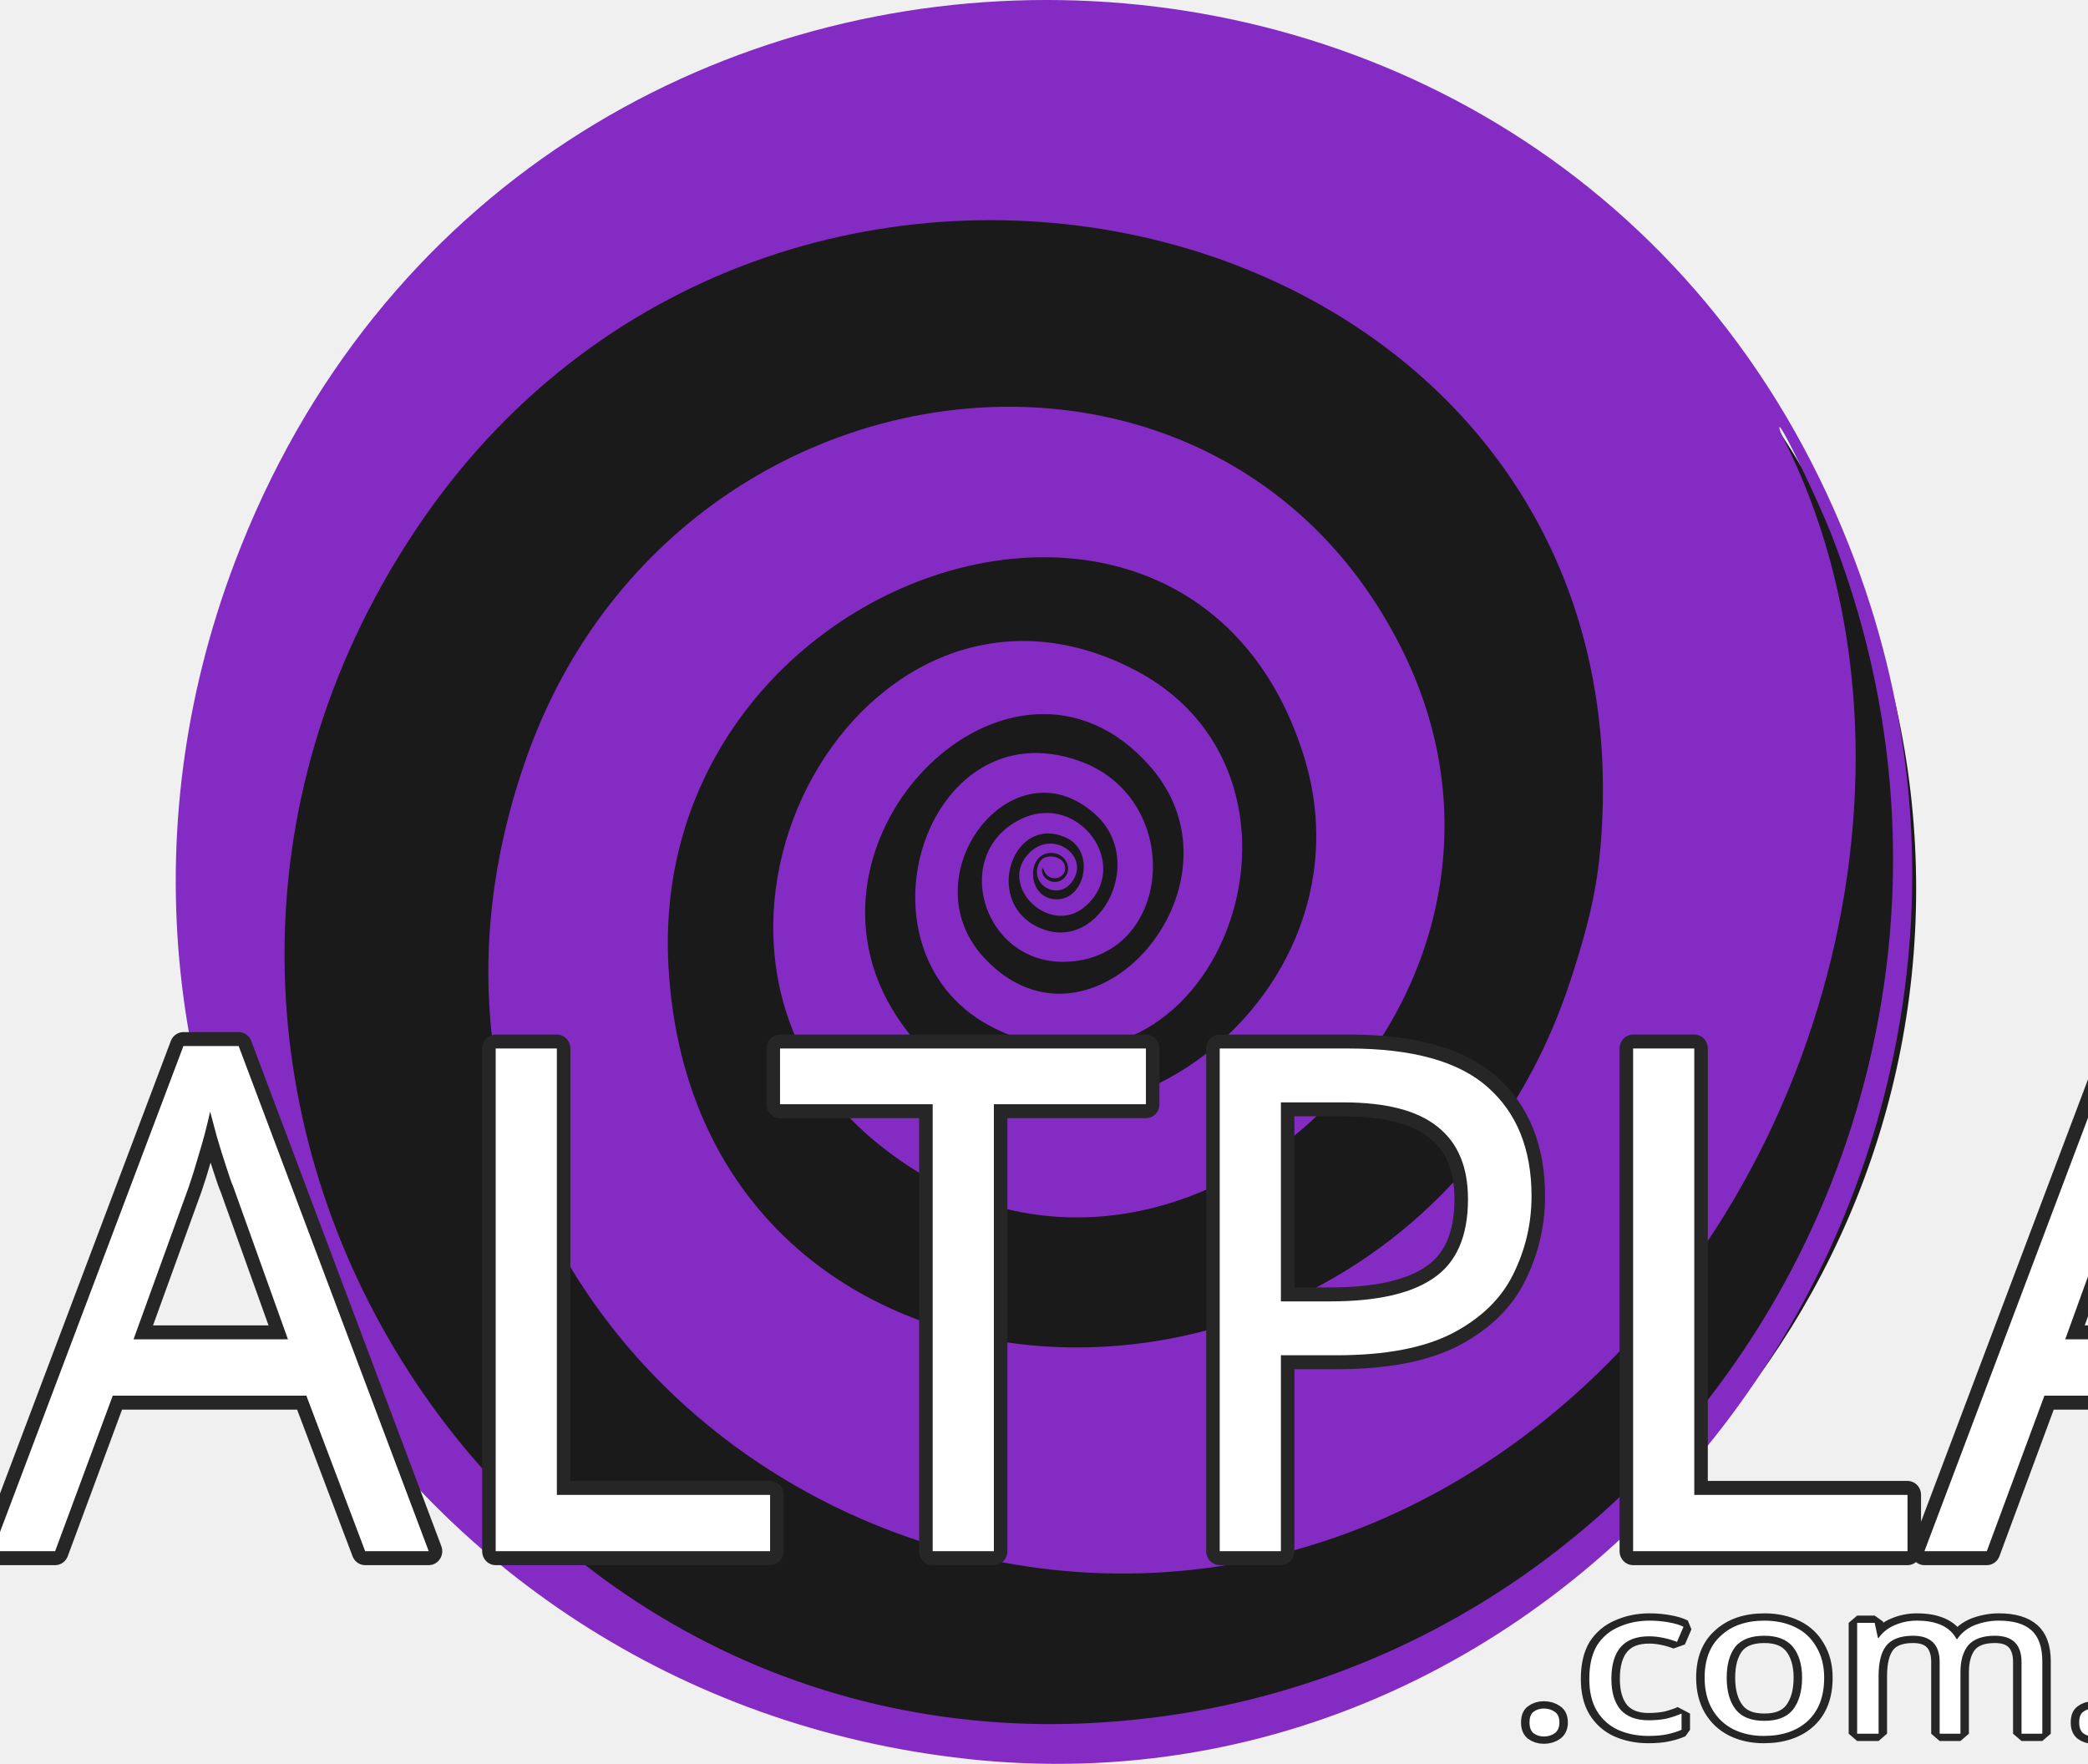
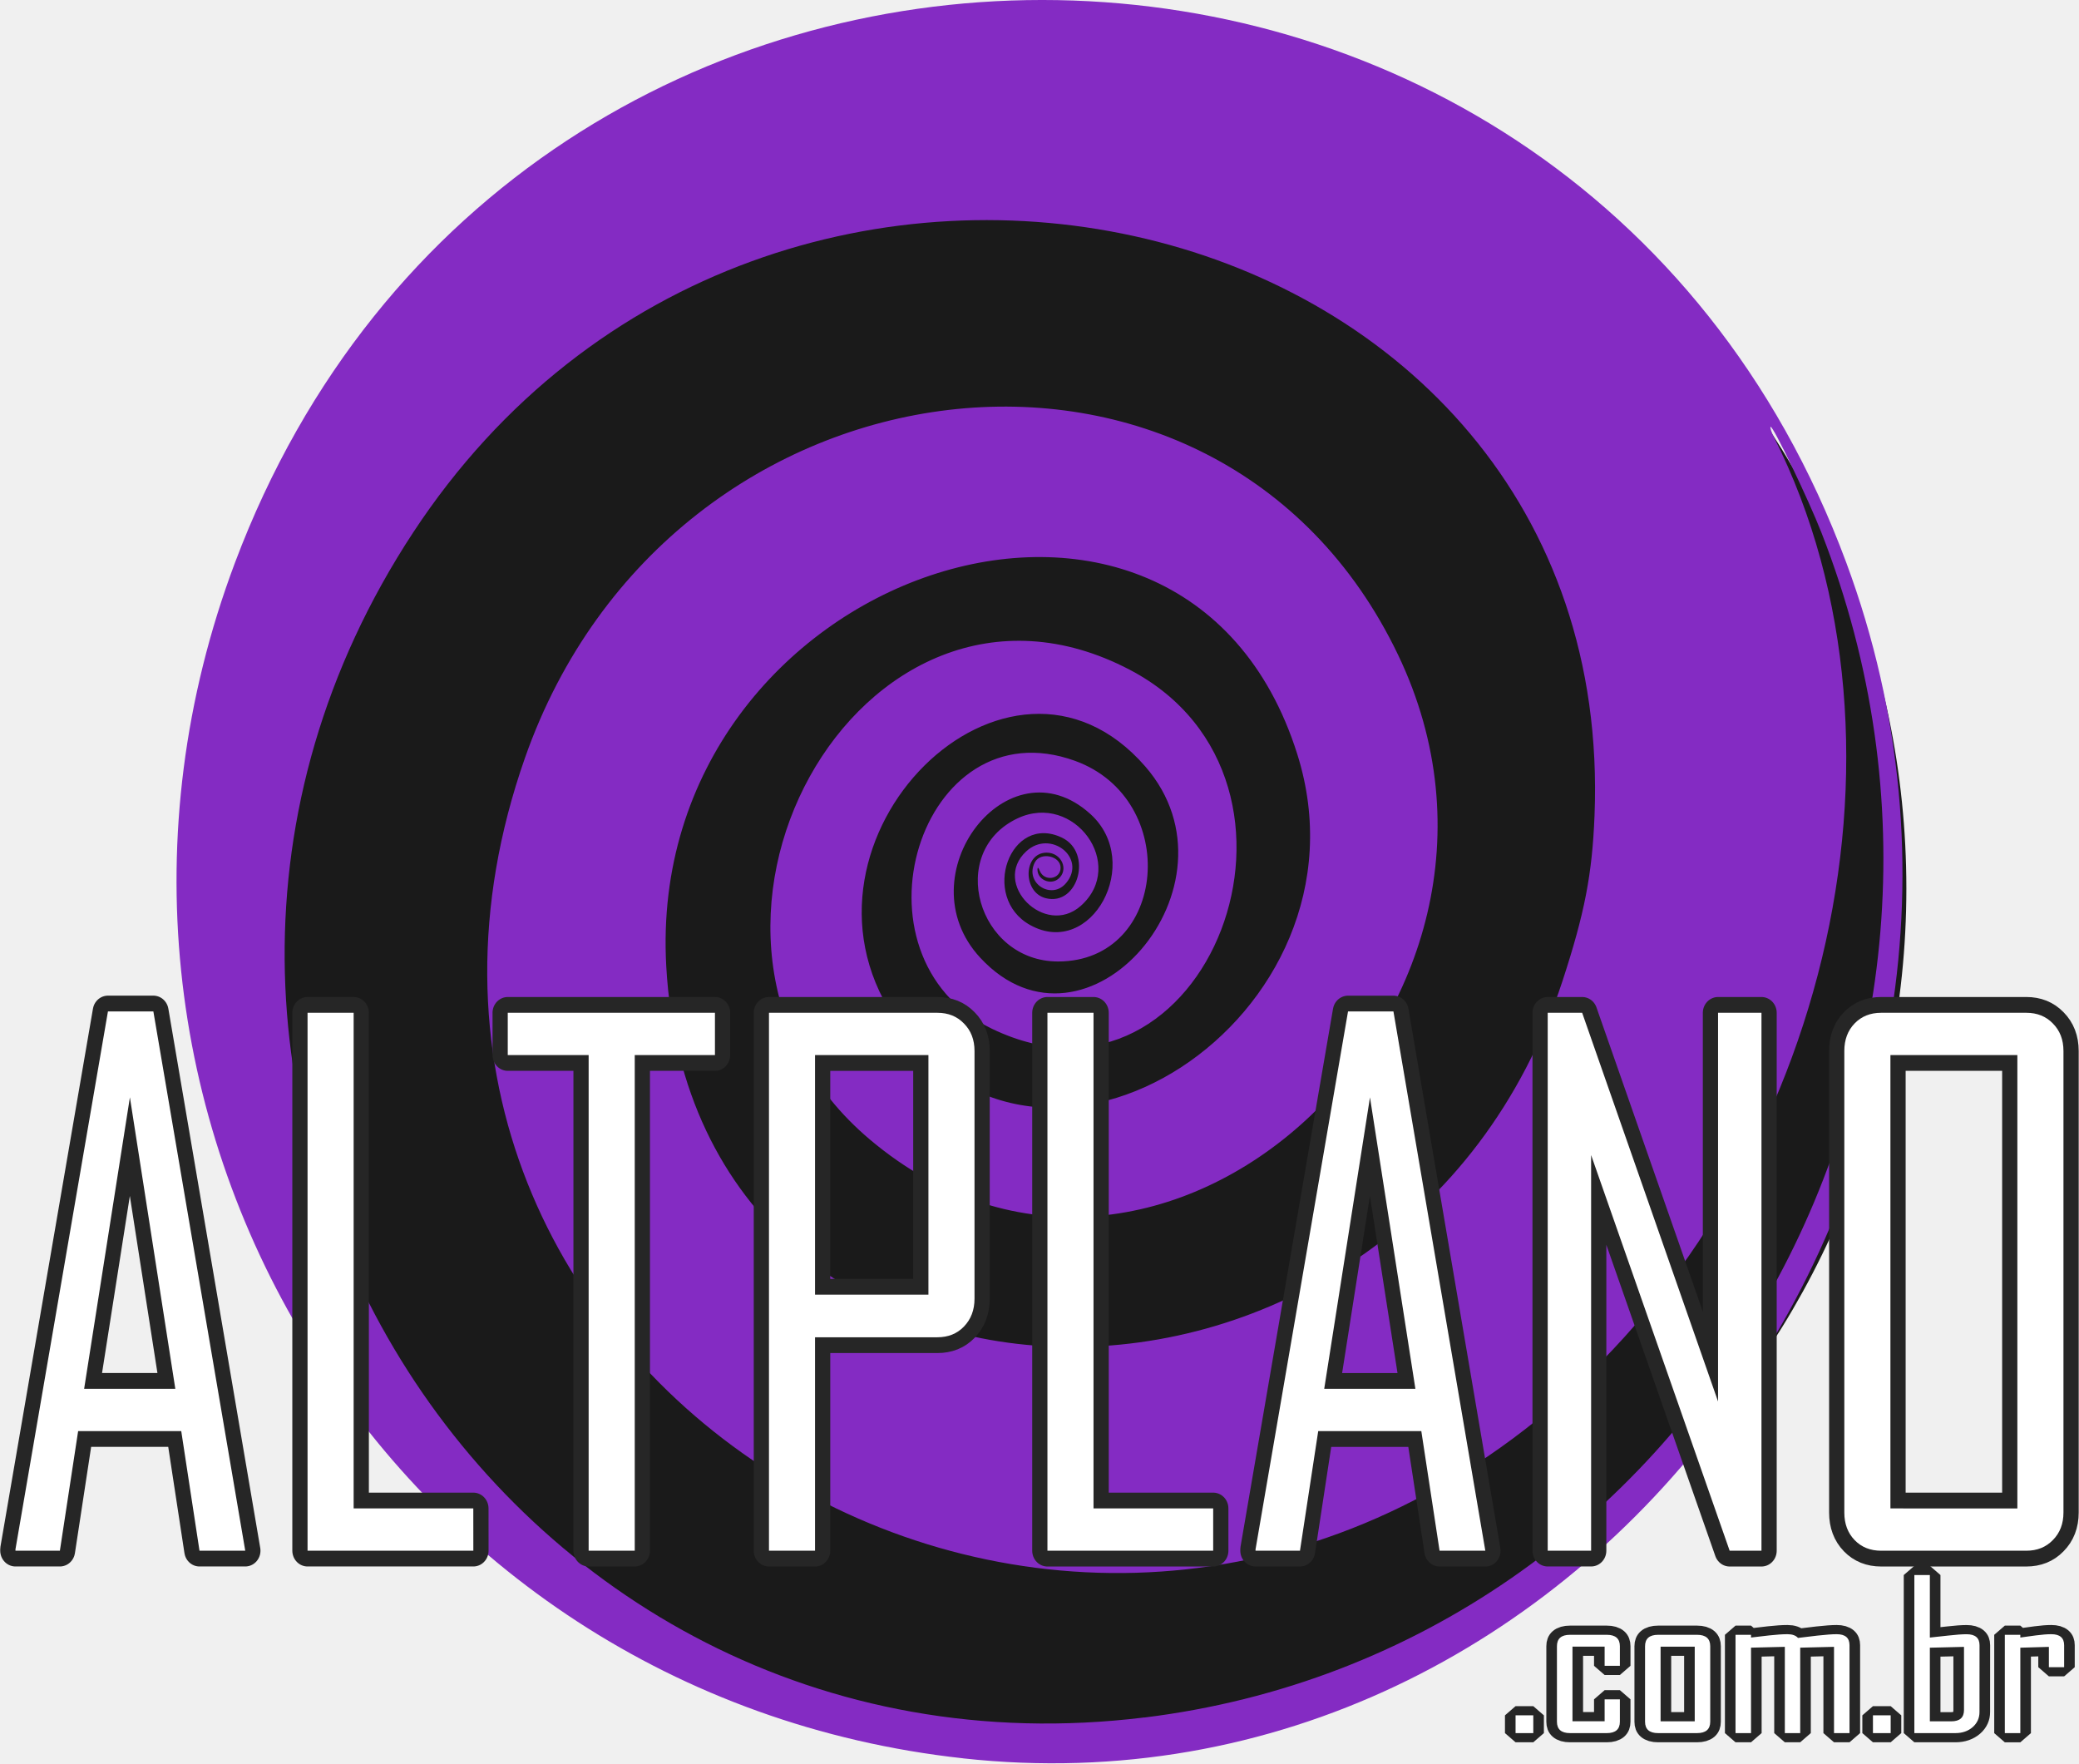
- <svg xmlns="http://www.w3.org/2000/svg" width="106.418mm" height="89.895mm" viewBox="0 0 106.418 89.895" version="1.1" id="svg1">
+ <svg xmlns="http://www.w3.org/2000/svg" width="278.903" height="236.526" viewBox="0 0 73.793 62.581" version="1.1" id="svg1">
  <defs id="defs1" />
-   <g id="layer1" transform="translate(-51.04823,-88.04458)">
-     <g id="g2-4-8-1-4" transform="matrix(1.974846,0,0,1.959253,-105.1032,-146.6353)" style="stroke-width:0.508">
+   <g id="layer1" transform="translate(-68.19517,-101.9062)">
+     <g id="g2-4-8-1-4" transform="matrix(1.366986,0,0,1.363948,-39.82714,-61.46791)" style="stroke-width:0.732">
      <ellipse style="display:inline;fill:#1a1a1a;fill-opacity:1;stroke:#000000;stroke-width:0;stroke-linecap:butt;stroke-linejoin:bevel;stroke-miterlimit:0;stroke-dasharray:none;stroke-opacity:1;paint-order:stroke fill markers" id="path12-1-5-4-12-7-4-6" cx="106.264" cy="142.899" rx="22.258" ry="22.004" />
-       <path style="display:inline;fill:#842bc3;fill-opacity:1;stroke-width:0.508" d="m 104.027,165.533 c -14.959,-1.646 -24.233,-16.911 -18.903,-31.113 7.325,-19.519 34.614,-19.52 41.837,-0.002 5.855,15.823 -6.731,32.899 -22.934,31.116 z m 4.707,-1.061 c 14.251,-1.753 22.968,-17.035 17.585,-30.827 -0.347,-0.889 -1.269,-2.811 -1.323,-2.757 -0.018,0.018 0.022,0.137 0.087,0.266 4.068,8.096 1.309,19.549 -6.161,25.58 -13.122,10.593 -31.739,-1.622 -26.268,-17.235 3.778,-10.781 17.991,-12.463 22.668,-2.683 4.388,9.177 -6.231,18.944 -13.715,12.614 -6.157,-5.208 -0.25,-15.9 6.752,-12.221 5.51,2.896 2.005,12.042 -3.579,9.341 -3.894,-1.883 -1.866,-8.436 2.158,-6.971 2.752,1.002 2.399,5.215 -0.438,5.22 -2.097,0.004 -2.907,-2.851 -1.057,-3.724 1.471,-0.693 2.843,1.212 1.641,2.278 -0.926,0.822 -2.323,-0.58 -1.415,-1.42 0.628,-0.582 1.579,0.173 1.037,0.823 -0.385,0.462 -1.093,-0.009 -0.811,-0.541 0.146,-0.275 0.666,-0.163 0.666,0.143 0,0.306 -0.427,0.37 -0.542,0.08 -0.034,-0.085 -0.055,-0.1 -0.058,-0.04 -0.011,0.264 0.33,0.424 0.539,0.253 0.286,-0.234 0.088,-0.684 -0.301,-0.684 -0.61,0 -0.631,1.031 -0.024,1.185 0.849,0.215 1.225,-1.19 0.422,-1.575 -1.344,-0.644 -2.137,1.546 -0.824,2.275 1.591,0.884 2.95,-1.63 1.562,-2.89 -2.133,-1.937 -4.839,1.601 -2.86,3.739 2.758,2.978 6.956,-1.892 4.287,-4.974 -3.554,-4.104 -9.564,1.87 -6.542,6.503 3.775,5.788 12.64,0.019 10.487,-6.825 -2.981,-9.475 -16.962,-4.766 -16.385,5.519 0.728,12.992 19.058,13.293 23.271,0.383 0.576,-1.766 0.771,-2.774 0.832,-4.304 0.64,-16.129 -21.454,-21.434 -30.676,-7.365 -9.331,14.236 2.163,32.901 18.986,30.832 z" id="path2-2-7-6-2-4-1-8" />
-       <g id="text3-8-8-7-4-8-4-1" style="font-size:13.854px;font-family:'Matura MT Script Capitals';-inkscape-font-specification:'Matura MT Script Capitals, Normal';display:inline;fill:#ffffff;stroke:#000000;stroke-width:0.763;stroke-linejoin:round;stroke-miterlimit:0;stroke-dasharray:none;stroke-opacity:1;paint-order:stroke fill markers" aria-label="Alt plano" transform="translate(5.241034,64.14552)">
-         <g id="g11-2-7-8-0-5-4-8" style="fill:#4b4b4b;fill-opacity:1;stroke-width:0.763;stroke-linejoin:round;stroke-dasharray:none" />
-         <text xml:space="preserve" style="font-style:normal;font-variant:normal;font-weight:normal;font-stretch:normal;font-size:17.969px;font-family:'Agency FB';-inkscape-font-specification:'Agency FB, Normal';font-variant-ligatures:normal;font-variant-caps:normal;font-variant-numeric:normal;font-variant-east-asian:normal;opacity:1;fill:#ffffff;fill-opacity:1;stroke:#262626;stroke-width:0.712;stroke-linecap:butt;stroke-linejoin:round;stroke-miterlimit:0;stroke-dasharray:none;stroke-opacity:1;paint-order:stroke fill markers" x="75.065" y="94.164" id="text12-6-9-2-0-9" transform="scale(0.9810291,1.019338)">
-           <tspan id="tspan12-58-1-7-9-6" style="font-style:normal;font-variant:normal;font-weight:normal;font-stretch:normal;font-size:17.969px;font-family:'Agency FB';-inkscape-font-specification:'Agency FB, Normal';font-variant-ligatures:normal;font-variant-caps:normal;font-variant-numeric:normal;font-variant-east-asian:normal;fill:#ffffff;fill-opacity:1;stroke:#262626;stroke-width:0.712;stroke-linejoin:round;stroke-dasharray:none;stroke-opacity:1" x="75.065" y="94.164">ALTPLANO</tspan>
-         </text>
+       <path style="display:inline;fill:#842bc3;fill-opacity:1;stroke-width:0.732" d="m 104.027,165.533 c -14.959,-1.646 -24.233,-16.911 -18.903,-31.113 7.325,-19.519 34.614,-19.52 41.837,-0.002 5.855,15.823 -6.731,32.899 -22.934,31.116 z m 4.707,-1.061 c 14.251,-1.753 22.968,-17.035 17.585,-30.827 -0.347,-0.889 -1.269,-2.811 -1.323,-2.757 -0.018,0.018 0.022,0.137 0.087,0.266 4.068,8.096 1.309,19.549 -6.161,25.58 -13.122,10.593 -31.739,-1.622 -26.268,-17.235 3.778,-10.781 17.991,-12.463 22.668,-2.683 4.388,9.177 -6.231,18.944 -13.715,12.614 -6.157,-5.208 -0.25,-15.9 6.752,-12.221 5.51,2.896 2.005,12.042 -3.579,9.341 -3.894,-1.883 -1.866,-8.436 2.158,-6.971 2.752,1.002 2.399,5.215 -0.438,5.22 -2.097,0.004 -2.907,-2.851 -1.057,-3.724 1.471,-0.693 2.843,1.212 1.641,2.278 -0.926,0.822 -2.323,-0.58 -1.415,-1.42 0.628,-0.582 1.579,0.173 1.037,0.823 -0.385,0.462 -1.093,-0.009 -0.811,-0.541 0.146,-0.275 0.666,-0.163 0.666,0.143 0,0.306 -0.427,0.37 -0.542,0.08 -0.034,-0.085 -0.055,-0.1 -0.058,-0.04 -0.011,0.264 0.33,0.424 0.539,0.253 0.286,-0.234 0.088,-0.684 -0.301,-0.684 -0.61,0 -0.631,1.031 -0.024,1.185 0.849,0.215 1.225,-1.19 0.422,-1.575 -1.344,-0.644 -2.137,1.546 -0.824,2.275 1.591,0.884 2.95,-1.63 1.562,-2.89 -2.133,-1.937 -4.839,1.601 -2.86,3.739 2.758,2.978 6.956,-1.892 4.287,-4.974 -3.554,-4.104 -9.564,1.87 -6.542,6.503 3.775,5.788 12.64,0.019 10.487,-6.825 -2.981,-9.475 -16.962,-4.766 -16.385,5.519 0.728,12.992 19.058,13.293 23.271,0.383 0.576,-1.766 0.771,-2.774 0.832,-4.304 0.64,-16.129 -21.454,-21.434 -30.676,-7.365 -9.331,14.236 2.163,32.901 18.986,30.832 z" id="path2-2-7-6-2-4-1-8" />
+       <g id="text3-8-8-7-4-8-4-1" style="font-size:13.854px;font-family:'Matura MT Script Capitals';-inkscape-font-specification:'Matura MT Script Capitals, Normal';display:inline;fill:#ffffff;stroke:#000000;stroke-width:1.099;stroke-linejoin:round;stroke-miterlimit:0;stroke-dasharray:none;stroke-opacity:1;paint-order:stroke fill markers" aria-label="Alt plano" transform="translate(5.241034,64.14552)">
+         <g id="g11-2-7-8-0-5-4-8" style="fill:#4b4b4b;fill-opacity:1;stroke-width:1.099;stroke-linejoin:round;stroke-dasharray:none" />
+         <path d="m 81.699,94.164 h -1.211 l -0.483,-3.053 h -2.729 l -0.483,3.053 h -1.176 v -0.035 l 2.448,-13.731 h 1.202 z m -1.851,-4.133 -1.202,-7.44 -1.211,7.44 z m 7.888,4.133 H 83.348 V 80.433 h 1.22 v 12.652 h 3.167 z M 94.131,81.512 H 92.008 V 94.164 H 90.788 V 81.512 h -2.141 v -1.079 h 5.484 z m 6.87,6.221 q 0,0.43 -0.281,0.711 -0.272,0.272 -0.702,0.272 h -3.238 v 5.449 H 95.561 V 80.433 h 4.457 q 0.43,0 0.702,0.272 0.281,0.272 0.281,0.702 z m -1.22,-0.105 v -6.115 h -3.001 v 6.115 z m 7.537,6.537 h -4.387 V 80.433 h 1.22 v 12.652 h 3.167 z m 7.203,0 h -1.211 l -0.483,-3.053 h -2.729 l -0.483,3.053 h -1.176 v -0.035 l 2.448,-13.731 h 1.202 z m -1.851,-4.133 -1.202,-7.44 -1.211,7.44 z m 9.16,4.133 h -0.842 L 117.321,84.065 v 10.099 h -1.149 V 80.433 h 0.912 l 3.597,9.923 v -9.923 h 1.149 z m 7.993,-0.974 q 0,0.43 -0.281,0.702 -0.272,0.272 -0.702,0.272 h -3.843 q -0.43,0 -0.702,-0.272 -0.272,-0.272 -0.272,-0.702 V 81.407 q 0,-0.43 0.272,-0.702 0.272,-0.272 0.702,-0.272 h 3.843 q 0.43,0 0.702,0.272 0.281,0.272 0.281,0.702 z m -1.22,-0.105 V 81.512 h -3.36 v 11.573 z" id="text12-6-9-2-0-9" style="font-size:17.969px;font-family:'Agency FB';-inkscape-font-specification:'Agency FB, Normal';stroke:#262626;stroke-width:0.806" transform="scale(0.9810291,1.019338)" aria-label="ALTPLANO" />
      </g>
-       <g id="text3-8-8-4-2-4-54-8-4" style="font-size:13.854px;font-family:'Matura MT Script Capitals';-inkscape-font-specification:'Matura MT Script Capitals, Normal';display:inline;fill:#ffffff;stroke:#000000;stroke-width:0.508;stroke-linejoin:bevel;stroke-miterlimit:0;stroke-dasharray:none;stroke-opacity:1;paint-order:stroke fill markers" aria-label="Alt plano" transform="translate(12.23411,75.18201)">
-         <g id="g11-2-7-2-3-21-5-9-5" style="fill:#4b4b4b;fill-opacity:1;stroke-width:0.508;stroke-dasharray:none" />
-         <text xml:space="preserve" style="font-style:normal;font-variant:normal;font-weight:normal;font-stretch:normal;font-size:5.776px;font-family:'Agency FB';-inkscape-font-specification:'Agency FB, Normal';font-variant-ligatures:normal;font-variant-caps:normal;font-variant-numeric:normal;font-variant-east-asian:normal;opacity:1;fill:#ffffff;fill-opacity:1;stroke:#262626;stroke-width:0.407;stroke-linecap:butt;stroke-linejoin:bevel;stroke-miterlimit:0;stroke-dasharray:none;stroke-opacity:1;paint-order:stroke fill markers" x="98.64" y="96.257" id="text12-3-4-9-5-0-6" transform="scale(1.073157,0.9318301)">
-           <tspan id="tspan12-5-4-93-8-8-4" style="font-style:normal;font-variant:normal;font-weight:normal;font-stretch:normal;font-size:5.776px;font-family:'Agency FB';-inkscape-font-specification:'Agency FB, Normal';font-variant-ligatures:normal;font-variant-caps:normal;font-variant-numeric:normal;font-variant-east-asian:normal;fill:#ffffff;fill-opacity:1;stroke:#262626;stroke-width:0.407;stroke-dasharray:none;stroke-opacity:1" x="98.64" y="96.257">.com.br</tspan>
-         </text>
+       <g id="text3-8-8-4-2-4-54-8-4" style="font-size:13.854px;font-family:'Matura MT Script Capitals';-inkscape-font-specification:'Matura MT Script Capitals, Normal';display:inline;fill:#ffffff;stroke:#000000;stroke-width:0.732;stroke-linejoin:bevel;stroke-miterlimit:0;stroke-dasharray:none;stroke-opacity:1;paint-order:stroke fill markers" aria-label="Alt plano" transform="translate(12.23411,75.18201)">
+         <g id="g11-2-7-2-3-21-5-9-5" style="fill:#4b4b4b;fill-opacity:1;stroke-width:0.732;stroke-dasharray:none" />
+         <path d="m 99.334,96.257 h -0.429 v -0.496 h 0.429 z m 2.095,-0.319 q 0,0.319 -0.316,0.319 h -0.891 q -0.316,0 -0.316,-0.319 v -2.107 q 0,-0.319 0.316,-0.319 h 0.891 q 0.316,0 0.316,0.319 v 0.547 h -0.369 v -0.536 h -0.778 v 2.084 h 0.778 v -0.612 h 0.369 z m 2.186,0 q 0,0.319 -0.319,0.319 h -0.942 q -0.316,0 -0.316,-0.319 v -2.107 q 0,-0.319 0.316,-0.319 h 0.942 q 0.319,0 0.319,0.319 z m -0.375,-0.011 v -2.084 h -0.826 v 2.084 z m 3.745,0.33 h -0.375 v -2.409 l -0.818,0.023 v 2.386 H 105.42 v -2.409 l -0.818,0.023 v 2.386 h -0.375 V 93.512 h 0.375 v 0.076 q 0.22,-0.028 0.44,-0.059 0.268,-0.034 0.443,-0.034 0.172,0 0.254,0.104 0.237,-0.031 0.471,-0.065 0.307,-0.039 0.465,-0.039 0.31,0 0.31,0.307 z m 0.996,0 h -0.429 v -0.496 h 0.429 z m 2.149,-0.589 q 0,0.254 -0.166,0.423 -0.166,0.166 -0.417,0.166 h -0.993 v -4.414 h 0.375 v 1.746 q 0.223,-0.028 0.446,-0.056 0.282,-0.037 0.443,-0.037 0.313,0 0.313,0.307 z m -0.375,-0.056 v -1.763 l -0.826,0.023 v 2.056 h 0.519 q 0.307,0 0.307,-0.316 z m 2.423,-1.196 h -0.369 v -0.567 l -0.691,0.023 v 2.386 h -0.375 V 93.512 h 0.375 v 0.076 q 0.186,-0.028 0.375,-0.059 0.226,-0.034 0.375,-0.034 0.31,0 0.31,0.307 z" id="text12-3-4-9-5-0-6" style="font-size:5.776px;font-family:'Agency FB';-inkscape-font-specification:'Agency FB, Normal';stroke:#262626;stroke-width:0.513" transform="scale(1.073157,0.9318301)" aria-label=".com.br" />
      </g>
    </g>
  </g>
</svg>
